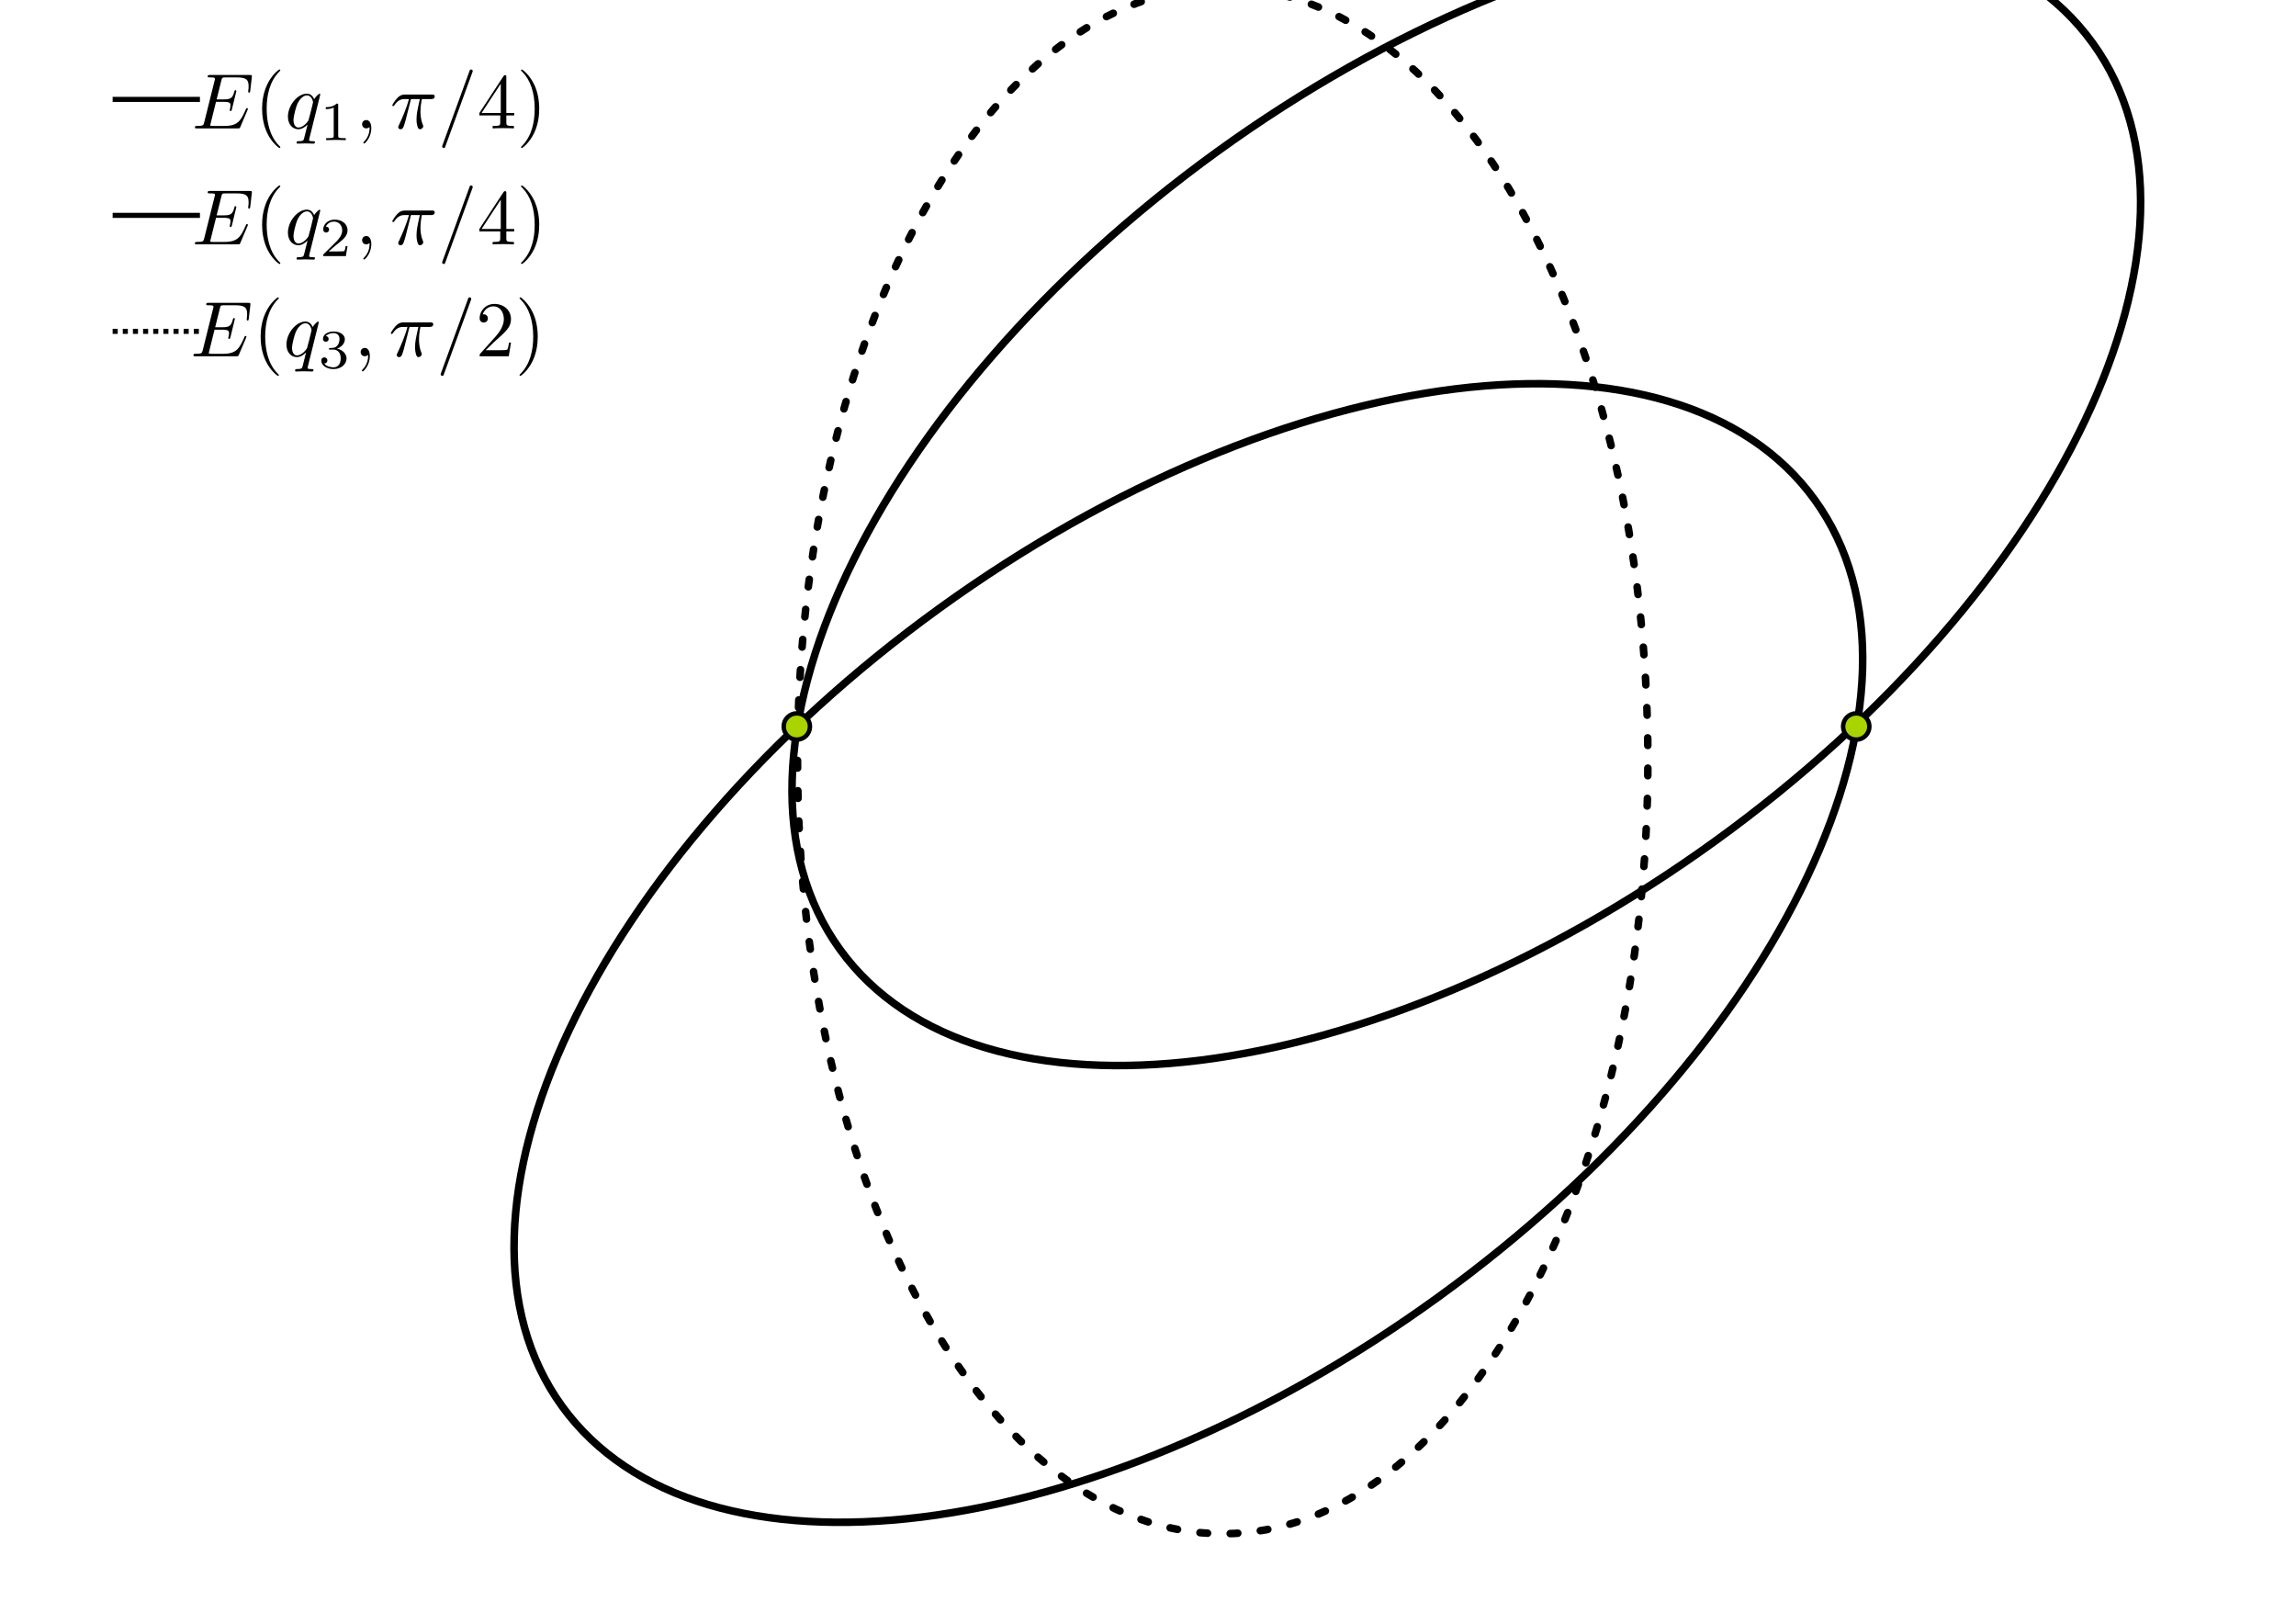
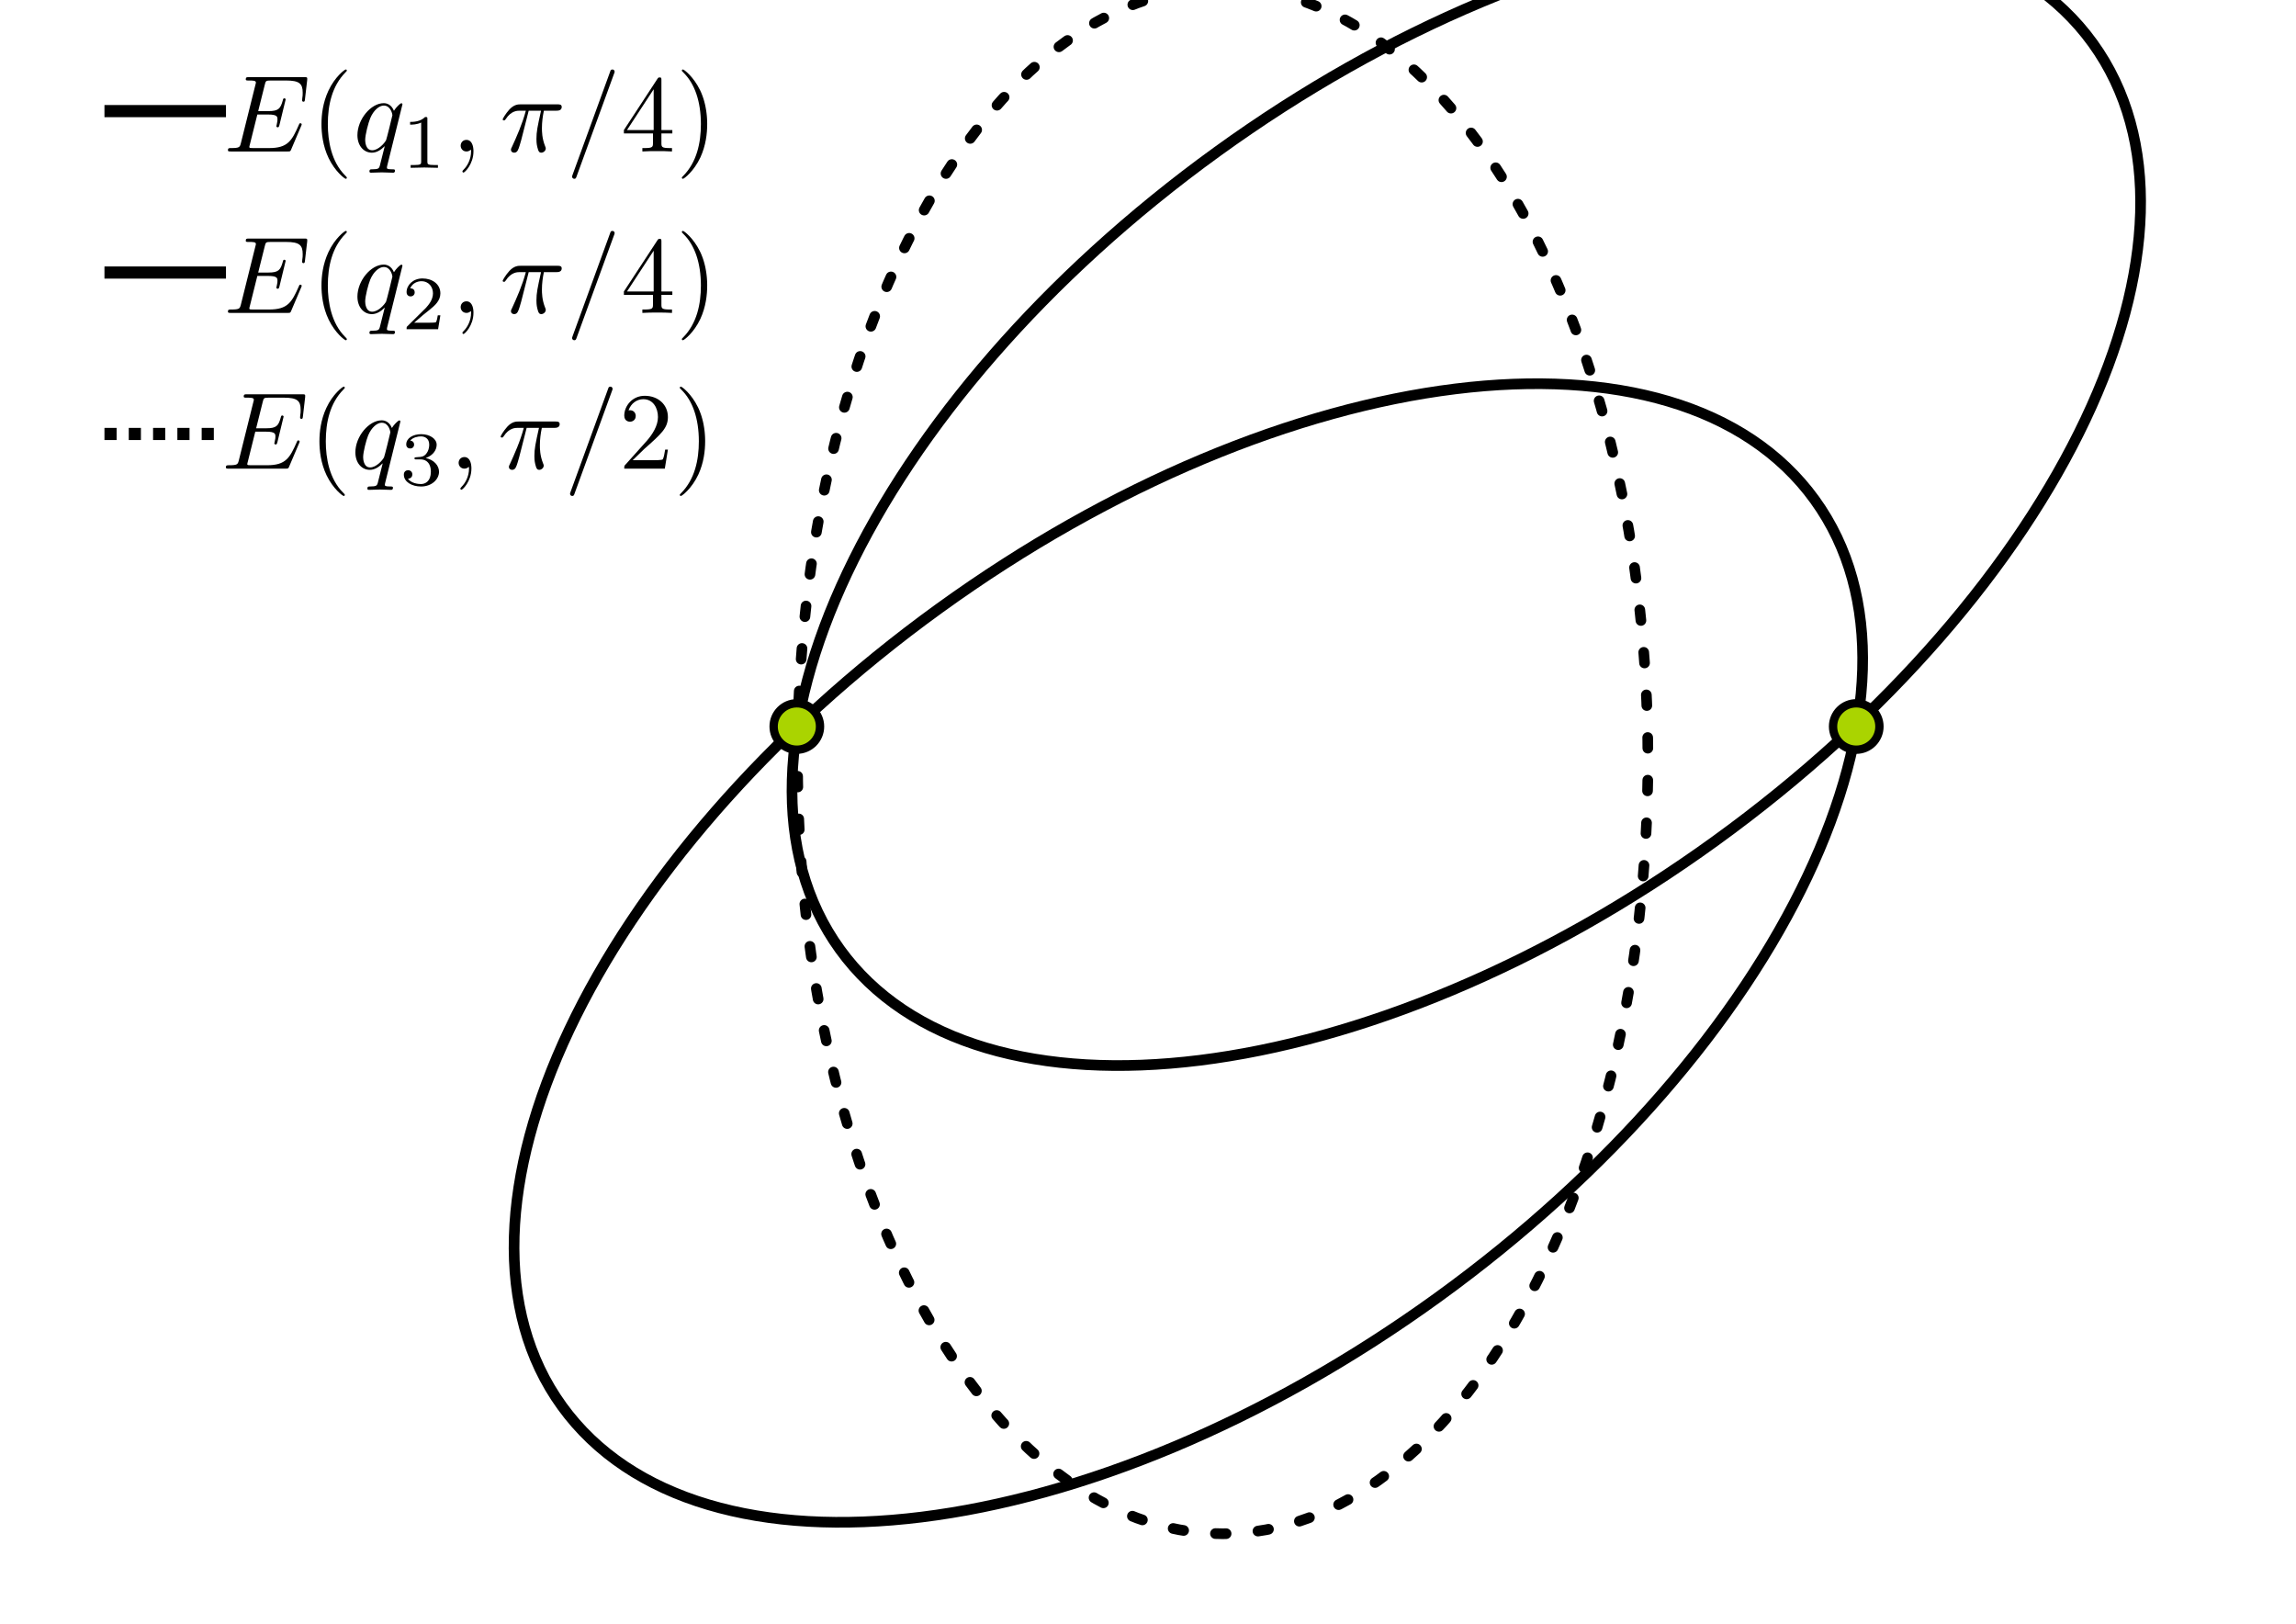
<svg xmlns="http://www.w3.org/2000/svg" width="297mm" height="210mm" viewBox="0 0 297 210" version="1.1" id="svg8">
  <defs id="defs2" />
  <g id="layer1" transform="translate(0,-87)" style="display:inline">
-     <ellipse style="fill:none;fill-opacity:1;stroke:#000000;stroke-width:0.979;stroke-linecap:round;stroke-miterlimit:4;stroke-dasharray:none;stroke-dashoffset:0;stroke-opacity:1" id="path815" cx="1.334" cy="260.454" rx="100" ry="55" transform="rotate(-35.87812)" />
-     <ellipse style="fill:none;fill-opacity:1;stroke:#000000;stroke-width:0.979;stroke-linecap:round;stroke-miterlimit:4;stroke-dasharray:none;stroke-dashoffset:0;stroke-opacity:1" id="path815-6" cx="65.085" cy="233.661" rx="100" ry="55" transform="rotate(-35.87812)" />
-     <ellipse style="fill:none;fill-opacity:1;stroke:#000000;stroke-width:0.979;stroke-linecap:round;stroke-miterlimit:4;stroke-dasharray:0.979, 2.937;stroke-dashoffset:0;stroke-opacity:1" id="path855" cx="-185.365" cy="158.165" rx="100" ry="55" transform="rotate(-90)" />
-     <circle style="fill:#aad400;fill-opacity:1;stroke:#000000;stroke-width:0.579;stroke-linecap:round;stroke-miterlimit:4;stroke-dasharray:none;stroke-dashoffset:0;stroke-opacity:1" id="path817" cx="103.074" cy="180.961" r="1.7" />
-     <circle style="fill:#aad400;fill-opacity:1;stroke:#000000;stroke-width:0.579;stroke-linecap:round;stroke-miterlimit:4;stroke-dasharray:none;stroke-dashoffset:0;stroke-opacity:1" id="path817-3" cx="240.115" cy="180.961" r="1.7" />
-     <path style="fill:none;stroke:#000000;stroke-width:0.656;stroke-linecap:butt;stroke-linejoin:miter;stroke-miterlimit:4;stroke-dasharray:none;stroke-opacity:1" d="M 14.571,99.854 H 25.864" id="path859" />
-     <path style="display:inline;fill:none;stroke:#000000;stroke-width:0.656;stroke-linecap:butt;stroke-linejoin:miter;stroke-miterlimit:4;stroke-dasharray:none;stroke-opacity:1" d="M 14.571,114.854 H 25.864" id="path859-7" />
-     <path style="display:inline;fill:none;stroke:#000000;stroke-width:0.656;stroke-linecap:butt;stroke-linejoin:miter;stroke-miterlimit:4;stroke-dasharray:0.656, 0.656;stroke-dashoffset:0;stroke-opacity:1" d="M 14.571,129.854 H 25.864" id="path859-7-5" />
-     <g id="g921" transform="matrix(0.6797954,0,0,0.6797954,-32.38613,35.01992)">
+     <ellipse style="fill:none;fill-opacity:1;stroke:#000000;stroke-width:1.379;stroke-linecap:round;stroke-miterlimit:4;stroke-dasharray:none;stroke-dashoffset:0;stroke-opacity:1" id="path815" cx="1.334" cy="260.454" rx="100" ry="55" transform="rotate(-35.87812)" />
+     <ellipse style="fill:none;fill-opacity:1;stroke:#000000;stroke-width:1.379;stroke-linecap:round;stroke-miterlimit:4;stroke-dasharray:none;stroke-dashoffset:0;stroke-opacity:1" id="path815-6" cx="65.085" cy="233.661" rx="100" ry="55" transform="rotate(-35.87812)" />
+     <ellipse style="fill:none;fill-opacity:1;stroke:#000000;stroke-width:1.379;stroke-linecap:round;stroke-miterlimit:4;stroke-dasharray:1.379,4.137;stroke-dashoffset:0;stroke-opacity:1" id="path855" cx="-185.365" cy="158.165" rx="100" ry="55" transform="rotate(-90)" />
+     <circle style="fill:#aad400;fill-opacity:1;stroke:#000000;stroke-width:1.079;stroke-linecap:round;stroke-miterlimit:4;stroke-dasharray:none;stroke-dashoffset:0;stroke-opacity:1" id="path817" cx="103.074" cy="180.961" r="3" />
+     <circle style="fill:#aad400;fill-opacity:1;stroke:#000000;stroke-width:1.079;stroke-linecap:round;stroke-miterlimit:4;stroke-dasharray:none;stroke-dashoffset:0;stroke-opacity:1" id="path817-3" cx="240.115" cy="180.961" r="3" />
+     <path style="fill:none;stroke:#000000;stroke-width:1.572;stroke-linecap:butt;stroke-linejoin:miter;stroke-miterlimit:4;stroke-dasharray:none;stroke-opacity:1" d="M 13.512,101.37 H 29.232" id="path859" />
+     <path style="display:inline;fill:none;stroke:#000000;stroke-width:1.572;stroke-linecap:butt;stroke-linejoin:miter;stroke-miterlimit:4;stroke-dasharray:none;stroke-opacity:1" d="M 13.512,122.249 H 29.232" id="path859-7" />
+     <path style="display:inline;fill:none;stroke:#000000;stroke-width:1.572;stroke-linecap:butt;stroke-linejoin:miter;stroke-miterlimit:4;stroke-dasharray:1.572, 1.572;stroke-dashoffset:0;stroke-opacity:1" d="M 13.512,143.127 H 29.232" id="path859-7-5" />
+     <g id="g921" transform="matrix(0.9462087,0,0,0.9462087,-50.68479,11.12743)">
      <g word-spacing="normal" letter-spacing="normal" font-size-adjust="none" font-stretch="normal" font-weight="normal" font-variant="normal" font-style="normal" stroke-miterlimit="10.433" xml:space="preserve" transform="matrix(0.3,0,0,-0.3,-52.5,222.75)" id="content" style="font-style:normal;font-variant:normal;font-weight:normal;font-stretch:normal;letter-spacing:normal;word-spacing:normal;text-anchor:start;fill:none;fill-opacity:1;fill-rule:evenodd;stroke:#000000;stroke-linecap:butt;stroke-linejoin:miter;stroke-miterlimit:10.433;stroke-dasharray:none;stroke-dashoffset:0;stroke-opacity:1">
        <path id="path902" d="m 490.8,417.81 0.01,0.02 0.01,0.03 0.02,0.05 0.02,0.05 0.02,0.05 0.02,0.05 0.02,0.05 0.02,0.05 0.01,0.05 0.01,0.03 0.01,0.02 0.01,0.02 0.01,0.03 v 0.02 l 0.01,0.02 0.01,0.02 v 0.02 l 0.01,0.02 v 0.02 l 0.01,0.01 v 0.02 0.02 0.01 0.01 l 0.01,0.01 c 0,0.05 0,0.55 -0.6,0.55 -0.45,0 -0.55,-0.3 -0.64,-0.61 -3.25,-7.38 -5.08,-10.7 -13.61,-10.7 h -7.26 c -0.71,0 -0.8,0 -1.1,0.04 -0.5,0.05 -0.65,0.1 -0.65,0.5 0,0.14 0,0.25 0.25,1.14 l 3.39,13.61 h 4.93 c 4.24,0 4.24,-1.04 4.24,-2.29 0,-0.35 0,-0.96 -0.36,-2.44 -0.09,-0.25 -0.14,-0.41 -0.14,-0.55 0,-0.25 0.19,-0.55 0.64,-0.55 0.41,0 0.55,0.25 0.75,0.99 l 2.84,11.67 c 0,0.3 -0.25,0.55 -0.61,0.55 -0.43,0 -0.54,-0.3 -0.68,-0.91 -1.05,-3.78 -1.96,-4.92 -6.54,-4.92 h -4.68 l 3,12 c 0.43,1.75 0.5,1.94 2.68,1.94 h 7.02 c 6.08,0 7.58,-1.44 7.58,-5.53 0,-1.19 0,-1.29 -0.2,-2.64 0,-0.3 -0.05,-0.65 -0.05,-0.9 0,-0.25 0.15,-0.59 0.59,-0.59 0.56,0 0.61,0.3 0.71,1.25 l 1,8.61 c 0.14,1.34 -0.1,1.34 -1.35,1.34 h -25.15 c -1,0 -1.5,0 -1.5,-1 0,-0.54 0.45,-0.54 1.39,-0.54 1.84,0 3.23,0 3.23,-0.89 0,-0.21 0,-0.3 -0.25,-1.21 l -6.56,-26.34 c -0.5,-1.95 -0.61,-2.34 -4.55,-2.34 -0.84,0 -1.39,0 -1.39,-0.96 0,-0.59 0.45,-0.59 1.39,-0.59 h 25.86 c 1.16,0 1.2,0.05 1.55,0.84 z" style="fill:#000000;stroke-width:0" />
        <path id="path904" d="m 511.6,394.25 v 0.02 0.03 0.01 0.02 l -0.01,0.01 v 0.02 l -0.01,0.01 v 0.02 l -0.01,0.02 -0.01,0.02 -0.01,0.02 -0.02,0.03 -0.01,0.02 -0.02,0.03 -0.02,0.03 -0.03,0.03 -0.02,0.03 -0.03,0.04 -0.02,0.02 -0.02,0.02 -0.01,0.02 -0.02,0.02 -0.02,0.02 -0.02,0.03 -0.02,0.02 -0.02,0.02 -0.03,0.03 -0.02,0.02 -0.03,0.03 -0.02,0.03 -0.03,0.03 -0.02,0.03 -0.03,0.03 -0.03,0.03 -0.03,0.03 -0.04,0.03 -0.03,0.04 -0.03,0.03 -0.04,0.04 -0.04,0.03 -0.03,0.04 -0.04,0.04 c -6.22,6.28 -7.81,15.69 -7.81,23.31 0,8.67 1.89,17.35 8.01,23.56 0.64,0.61 0.64,0.71 0.64,0.86 0,0.35 -0.19,0.49 -0.48,0.49 -0.5,0 -4.99,-3.38 -7.92,-9.7 -2.55,-5.49 -3.15,-11.02 -3.15,-15.21 0,-3.89 0.55,-9.9 3.29,-15.54 2.98,-6.13 7.28,-9.36 7.78,-9.36 0.29,0 0.48,0.14 0.48,0.5 z" style="fill:#000000;stroke-width:0" />
        <path id="path906" d="m 536.95,427.67 v 0.02 0.02 0.02 l -0.01,0.02 v 0.02 l -0.01,0.02 v 0.02 l -0.01,0.02 -0.01,0.02 v 0.02 l -0.01,0.02 -0.01,0.03 -0.02,0.02 -0.01,0.02 -0.01,0.02 -0.02,0.01 -0.01,0.02 -0.02,0.02 -0.02,0.02 -0.01,0.01 -0.02,0.02 -0.03,0.01 -0.02,0.02 -0.02,0.01 -0.03,0.01 -0.02,0.01 -0.03,0.01 h -0.03 l -0.03,0.01 h -0.03 l -0.03,0.01 h -0.01 -0.02 c -0.55,0 -2.53,-1.99 -3.38,-3.44 -1.1,2.69 -3.04,3.48 -4.64,3.48 v -1.09 c 3.24,0 3.94,-4.03 3.94,-4.37 0,-0.32 -2.73,-11.22 -2.89,-11.43 -0.75,-1.39 -3.53,-4.57 -6.33,-4.57 v 0 c -2.98,0 -3.18,3.84 -3.18,4.68 0,2.39 1.43,7.82 2.29,9.91 1.53,3.69 4.13,5.78 6.17,5.78 v 1.09 c -5.87,0 -12,-7.37 -12,-14.59 0,-4.87 2.94,-7.97 6.57,-7.97 2.15,0 4.09,1.19 5.89,2.99 -0.46,-1.74 -2.1,-8.47 -2.25,-8.93 -0.39,-1.39 -0.8,-1.59 -3.58,-1.64 -0.66,0 -1.16,0 -1.16,-1 0,-0.04 0,-0.54 0.66,-0.54 1.59,0 3.33,0.15 4.98,0.15 1.69,0 3.49,-0.15 5.13,-0.15 0.25,0 0.89,0 0.89,1 0,0.54 -0.49,0.54 -1.28,0.54 -2.41,0 -2.41,0.36 -2.41,0.8 0,0.36 0.11,0.66 0.2,1.09 z" style="fill:#000000;stroke-width:0" />
        <path id="path908" d="m 548.31,420.92 v 0.04 0.04 0.05 0.04 0.03 0.04 0.04 0.03 0.04 0.03 l -0.01,0.03 v 0.03 0.03 l -0.01,0.03 v 0.03 0.02 l -0.01,0.03 v 0.02 l -0.01,0.03 v 0.02 l -0.01,0.04 -0.02,0.04 -0.02,0.03 -0.02,0.03 -0.02,0.03 -0.02,0.03 -0.03,0.02 -0.03,0.02 -0.03,0.02 -0.04,0.01 -0.04,0.01 -0.05,0.02 h -0.02 -0.02 l -0.03,0.01 h -0.03 l -0.02,0.01 h -0.03 -0.03 -0.03 -0.03 l -0.04,0.01 h -0.03 -0.04 -0.03 -0.04 -0.04 -0.04 -0.04 -0.04 -0.05 -0.04 c -2.24,-2.2 -5.39,-2.23 -6.83,-2.23 v -1.25 c 0.84,0 3.14,0 5.04,0.97 v -17.77 c 0,-1.16 0,-1.61 -3.48,-1.61 h -1.31 v -1.25 c 0.62,0.03 4.9,0.14 6.2,0.14 1.08,0 5.47,-0.11 6.23,-0.14 v 1.25 h -1.32 c -3.49,0 -3.49,0.45 -3.49,1.61 z" style="fill:#000000;stroke-width:0" />
        <path id="path910" d="m 569.31,406.25 v 0.3 l -0.02,0.3 -0.01,0.29 -0.03,0.28 -0.03,0.27 -0.04,0.26 -0.04,0.26 -0.05,0.24 -0.06,0.24 -0.07,0.23 -0.07,0.22 -0.07,0.21 -0.09,0.2 -0.09,0.19 -0.09,0.19 -0.1,0.17 -0.11,0.16 -0.11,0.16 -0.12,0.14 -0.12,0.13 -0.13,0.13 -0.13,0.11 -0.14,0.1 -0.15,0.1 -0.15,0.08 -0.15,0.07 -0.16,0.06 -0.16,0.05 -0.17,0.04 -0.17,0.03 -0.18,0.01 -0.18,0.01 c -1.64,0 -2.64,-1.25 -2.64,-2.64 0,-1.34 1,-2.64 2.64,-2.64 0.6,0 1.25,0.2 1.75,0.64 0.14,0.11 0.2,0.16 0.25,0.16 0.05,0 0.1,-0.05 0.1,-0.75 0,-3.69 -1.74,-6.68 -3.4,-8.32 -0.54,-0.54 -0.54,-0.65 -0.54,-0.79 0,-0.36 0.25,-0.55 0.5,-0.55 0.54,0 4.53,3.83 4.53,9.66 z" style="fill:#000000;stroke-width:0" />
        <path id="path912" d="m 594.48,424.78 h 5.62 c -1.63,-7.38 -2.09,-9.52 -2.09,-12.85 0,-0.75 0,-2.09 0.41,-3.79 0.5,-2.19 1.05,-2.49 1.8,-2.49 0.98,0 2.03,0.89 2.03,1.89 0,0.3 0,0.41 -0.3,1.1 -1.44,3.59 -1.44,6.82 -1.44,8.22 0,2.64 0.34,5.34 0.89,7.92 h 5.69 c 0.64,0 2.44,0 2.44,1.7 0,1.19 -1.05,1.19 -2,1.19 h -16.69 c -1.09,0 -2.99,0 -5.17,-2.35 -1.75,-1.93 -3.05,-4.23 -3.05,-4.48 0,-0.05 0,-0.48 0.6,-0.48 0.4,0 0.5,0.18 0.79,0.59 2.46,3.83 5.34,3.83 6.33,3.83 h 2.84 c -1.59,-6.02 -4.28,-12.05 -6.37,-16.58 -0.41,-0.75 -0.41,-0.86 -0.41,-1.2 0,-0.96 0.8,-1.35 1.45,-1.35 1.5,0 1.9,1.39 2.49,3.24 0.7,2.29 0.7,2.39 1.34,4.89 z" style="fill:#000000;stroke-width:0" />
        <path id="path914" d="m 633.39,441.67 0.01,0.03 0.01,0.03 0.01,0.03 0.01,0.03 0.02,0.02 v 0.03 l 0.01,0.03 0.01,0.02 0.02,0.05 0.02,0.05 0.01,0.04 0.02,0.05 0.01,0.04 0.01,0.04 0.01,0.03 0.01,0.04 0.01,0.03 0.01,0.03 v 0.03 l 0.01,0.02 0.01,0.03 v 0.02 0.02 l 0.01,0.02 v 0.02 0.02 l 0.01,0.01 v 0.02 0.01 0.01 0.01 0.01 0.01 0.01 0.01 0 c 0,0.55 -0.45,0.99 -1,0.99 -0.34,0 -0.7,-0.14 -0.84,-0.44 l -17.3,-47.48 c -0.25,-0.64 -0.25,-0.85 -0.25,-0.89 0,-0.55 0.45,-1 1,-1 0.66,0 0.8,0.34 1.09,1.18 z" style="fill:#000000;stroke-width:0" />
        <path id="path916" d="m 651.11,414.42 v -4.33 c 0,-1.8 -0.09,-2.34 -3.78,-2.34 h -1.05 v -1.55 c 2.05,0.16 4.65,0.16 6.74,0.16 2.09,0 4.73,0 6.76,-0.16 v 1.55 h -1.04 c -3.69,0 -3.78,0.54 -3.78,2.34 v 4.33 h 4.98 v 1.54 h -4.98 v 22.68 c 0,1 0,1.29 -0.8,1.29 -0.45,0 -0.59,0 -1,-0.61 l -15.3,-23.36 h 1.41 l 12.16,18.58 v -18.58 h -12.16 -1.41 v -1.54 z" style="fill:#000000;stroke-width:0" />
        <path id="path918" d="m 675.82,418.65 v 0.37 l -0.01,0.39 -0.01,0.39 -0.01,0.41 -0.04,0.84 -0.06,0.88 -0.08,0.92 -0.11,0.95 -0.13,0.97 -0.17,1.01 -0.19,1.02 -0.23,1.03 -0.27,1.05 -0.3,1.06 -0.35,1.07 -0.4,1.07 -0.21,0.53 -0.22,0.53 -0.24,0.53 -0.25,0.53 c -2.99,6.12 -7.27,9.36 -7.77,9.36 -0.29,0 -0.5,-0.19 -0.5,-0.49 0,-0.15 0,-0.25 0.94,-1.15 4.89,-4.92 7.74,-12.85 7.74,-23.27 0,-8.51 -1.85,-17.28 -8.04,-23.56 -0.64,-0.59 -0.64,-0.7 -0.64,-0.84 0,-0.3 0.21,-0.5 0.5,-0.5 0.5,0 4.97,3.39 7.93,9.71 2.53,5.47 3.12,11 3.12,15.19 z" style="fill:#000000;stroke-width:0" />
      </g>
    </g>
-     <g id="g978" transform="matrix(0.6797954,0,0,0.6797954,-32.38613,50.01992)">
+     <g id="g978" transform="matrix(0.9462087,0,0,0.9462087,-50.68479,32.00597)">
      <g word-spacing="normal" letter-spacing="normal" font-size-adjust="none" font-stretch="normal" font-weight="normal" font-variant="normal" font-style="normal" stroke-miterlimit="10.433" xml:space="preserve" transform="matrix(0.3,0,0,-0.3,-52.5,222.75)" id="g976" style="font-style:normal;font-variant:normal;font-weight:normal;font-stretch:normal;letter-spacing:normal;word-spacing:normal;text-anchor:start;fill:none;fill-opacity:1;fill-rule:evenodd;stroke:#000000;stroke-linecap:butt;stroke-linejoin:miter;stroke-miterlimit:10.433;stroke-dasharray:none;stroke-dashoffset:0;stroke-opacity:1">
        <path id="path958" d="m 490.8,417.81 0.01,0.02 0.01,0.03 0.02,0.05 0.02,0.05 0.02,0.05 0.02,0.05 0.02,0.05 0.02,0.05 0.01,0.05 0.01,0.03 0.01,0.02 0.01,0.02 0.01,0.03 v 0.02 l 0.01,0.02 0.01,0.02 v 0.02 l 0.01,0.02 v 0.02 l 0.01,0.01 v 0.02 0.02 0.01 0.01 l 0.01,0.01 c 0,0.05 0,0.55 -0.6,0.55 -0.45,0 -0.55,-0.3 -0.64,-0.61 -3.25,-7.38 -5.08,-10.7 -13.61,-10.7 h -7.26 c -0.71,0 -0.8,0 -1.1,0.04 -0.5,0.05 -0.65,0.1 -0.65,0.5 0,0.14 0,0.25 0.25,1.14 l 3.39,13.61 h 4.93 c 4.24,0 4.24,-1.04 4.24,-2.29 0,-0.35 0,-0.96 -0.36,-2.44 -0.09,-0.25 -0.14,-0.41 -0.14,-0.55 0,-0.25 0.19,-0.55 0.64,-0.55 0.41,0 0.55,0.25 0.75,0.99 l 2.84,11.67 c 0,0.3 -0.25,0.55 -0.61,0.55 -0.43,0 -0.54,-0.3 -0.68,-0.91 -1.05,-3.78 -1.96,-4.92 -6.54,-4.92 h -4.68 l 3,12 c 0.43,1.75 0.5,1.94 2.68,1.94 h 7.02 c 6.08,0 7.58,-1.44 7.58,-5.53 0,-1.19 0,-1.29 -0.2,-2.64 0,-0.3 -0.05,-0.65 -0.05,-0.9 0,-0.25 0.15,-0.59 0.59,-0.59 0.56,0 0.61,0.3 0.71,1.25 l 1,8.61 c 0.14,1.34 -0.1,1.34 -1.35,1.34 h -25.15 c -1,0 -1.5,0 -1.5,-1 0,-0.54 0.45,-0.54 1.39,-0.54 1.84,0 3.23,0 3.23,-0.89 0,-0.21 0,-0.3 -0.25,-1.21 l -6.56,-26.34 c -0.5,-1.95 -0.61,-2.34 -4.55,-2.34 -0.84,0 -1.39,0 -1.39,-0.96 0,-0.59 0.45,-0.59 1.39,-0.59 h 25.86 c 1.16,0 1.2,0.05 1.55,0.84 z" style="fill:#000000;stroke-width:0" />
        <path id="path960" d="m 511.6,394.25 v 0.02 0.03 0.01 0.02 l -0.01,0.01 v 0.02 l -0.01,0.01 v 0.02 l -0.01,0.02 -0.01,0.02 -0.01,0.02 -0.02,0.03 -0.01,0.02 -0.02,0.03 -0.02,0.03 -0.03,0.03 -0.02,0.03 -0.03,0.04 -0.02,0.02 -0.02,0.02 -0.01,0.02 -0.02,0.02 -0.02,0.02 -0.02,0.03 -0.02,0.02 -0.02,0.02 -0.03,0.03 -0.02,0.02 -0.03,0.03 -0.02,0.03 -0.03,0.03 -0.02,0.03 -0.03,0.03 -0.03,0.03 -0.03,0.03 -0.04,0.03 -0.03,0.04 -0.03,0.03 -0.04,0.04 -0.04,0.03 -0.03,0.04 -0.04,0.04 c -6.22,6.28 -7.81,15.69 -7.81,23.31 0,8.67 1.89,17.35 8.01,23.56 0.64,0.61 0.64,0.71 0.64,0.86 0,0.35 -0.19,0.49 -0.48,0.49 -0.5,0 -4.99,-3.38 -7.92,-9.7 -2.55,-5.49 -3.15,-11.02 -3.15,-15.21 0,-3.89 0.55,-9.9 3.29,-15.54 2.98,-6.13 7.28,-9.36 7.78,-9.36 0.29,0 0.48,0.14 0.48,0.5 z" style="fill:#000000;stroke-width:0" />
        <path id="path962" d="m 536.95,427.67 v 0.02 0.02 0.02 l -0.01,0.02 v 0.02 l -0.01,0.02 v 0.02 l -0.01,0.02 -0.01,0.02 v 0.02 l -0.01,0.02 -0.01,0.03 -0.02,0.02 -0.01,0.02 -0.01,0.02 -0.02,0.01 -0.01,0.02 -0.02,0.02 -0.02,0.02 -0.01,0.01 -0.02,0.02 -0.03,0.01 -0.02,0.02 -0.02,0.01 -0.03,0.01 -0.02,0.01 -0.03,0.01 h -0.03 l -0.03,0.01 h -0.03 l -0.03,0.01 h -0.01 -0.02 c -0.55,0 -2.53,-1.99 -3.38,-3.44 -1.1,2.69 -3.04,3.48 -4.64,3.48 v -1.09 c 3.24,0 3.94,-4.03 3.94,-4.37 0,-0.32 -2.73,-11.22 -2.89,-11.43 -0.75,-1.39 -3.53,-4.57 -6.33,-4.57 v 0 c -2.98,0 -3.18,3.84 -3.18,4.68 0,2.39 1.43,7.82 2.29,9.91 1.53,3.69 4.13,5.78 6.17,5.78 v 1.09 c -5.87,0 -12,-7.37 -12,-14.59 0,-4.87 2.94,-7.97 6.57,-7.97 2.15,0 4.09,1.19 5.89,2.99 -0.46,-1.74 -2.1,-8.47 -2.25,-8.93 -0.39,-1.39 -0.8,-1.59 -3.58,-1.64 -0.66,0 -1.16,0 -1.16,-1 0,-0.04 0,-0.54 0.66,-0.54 1.59,0 3.33,0.15 4.98,0.15 1.69,0 3.49,-0.15 5.13,-0.15 0.25,0 0.89,0 0.89,1 0,0.54 -0.49,0.54 -1.28,0.54 -2.41,0 -2.41,0.36 -2.41,0.8 0,0.36 0.11,0.66 0.2,1.09 z" style="fill:#000000;stroke-width:0" />
        <path id="path964" d="m 554.23,405.11 h -1.18 c -0.1,-0.77 -0.46,-2.83 -0.91,-3.18 -0.26,-0.2 -2.95,-0.2 -3.44,-0.2 h -6.42 c 3.66,3.23 4.88,4.2 6.97,5.84 2.58,2.07 4.98,4.22 4.98,7.54 0,4.21 -3.68,6.79 -8.15,6.79 -4.31,0 -7.25,-3.03 -7.25,-6.23 0,-1.78 1.5,-1.96 1.86,-1.96 0.83,0 1.84,0.6 1.84,1.85 0,0.62 -0.25,1.84 -2.06,1.84 1.08,2.47 3.45,3.24 5.09,3.24 3.49,0 5.3,-2.71 5.3,-5.53 0,-3.04 -2.16,-5.44 -3.28,-6.69 l -8.39,-8.3 c -0.36,-0.31 -0.36,-0.39 -0.36,-1.36 h 14.36 z" style="fill:#000000;stroke-width:0" />
        <path id="path966" d="m 569.31,406.25 v 0.3 l -0.02,0.3 -0.01,0.29 -0.03,0.28 -0.03,0.27 -0.04,0.26 -0.04,0.26 -0.05,0.24 -0.06,0.24 -0.07,0.23 -0.07,0.22 -0.07,0.21 -0.09,0.2 -0.09,0.19 -0.09,0.19 -0.1,0.17 -0.11,0.16 -0.11,0.16 -0.12,0.14 -0.12,0.13 -0.13,0.13 -0.13,0.11 -0.14,0.1 -0.15,0.1 -0.15,0.08 -0.15,0.07 -0.16,0.06 -0.16,0.05 -0.17,0.04 -0.17,0.03 -0.18,0.01 -0.18,0.01 c -1.64,0 -2.64,-1.25 -2.64,-2.64 0,-1.34 1,-2.64 2.64,-2.64 0.6,0 1.25,0.2 1.75,0.64 0.14,0.11 0.2,0.16 0.25,0.16 0.05,0 0.1,-0.05 0.1,-0.75 0,-3.69 -1.74,-6.68 -3.4,-8.32 -0.54,-0.54 -0.54,-0.65 -0.54,-0.79 0,-0.36 0.25,-0.55 0.5,-0.55 0.54,0 4.53,3.83 4.53,9.66 z" style="fill:#000000;stroke-width:0" />
        <path id="path968" d="m 594.48,424.78 h 5.62 c -1.63,-7.38 -2.09,-9.52 -2.09,-12.85 0,-0.75 0,-2.09 0.41,-3.79 0.5,-2.19 1.05,-2.49 1.8,-2.49 0.98,0 2.03,0.89 2.03,1.89 0,0.3 0,0.41 -0.3,1.1 -1.44,3.59 -1.44,6.82 -1.44,8.22 0,2.64 0.34,5.34 0.89,7.92 h 5.69 c 0.64,0 2.44,0 2.44,1.7 0,1.19 -1.05,1.19 -2,1.19 h -16.69 c -1.09,0 -2.99,0 -5.17,-2.35 -1.75,-1.93 -3.05,-4.23 -3.05,-4.48 0,-0.05 0,-0.48 0.6,-0.48 0.4,0 0.5,0.18 0.79,0.59 2.46,3.83 5.34,3.83 6.33,3.83 h 2.84 c -1.59,-6.02 -4.28,-12.05 -6.37,-16.58 -0.41,-0.75 -0.41,-0.86 -0.41,-1.2 0,-0.96 0.8,-1.35 1.45,-1.35 1.5,0 1.9,1.39 2.49,3.24 0.7,2.29 0.7,2.39 1.34,4.89 z" style="fill:#000000;stroke-width:0" />
        <path id="path970" d="m 633.39,441.67 0.01,0.03 0.01,0.03 0.01,0.03 0.01,0.03 0.02,0.02 v 0.03 l 0.01,0.03 0.01,0.02 0.02,0.05 0.02,0.05 0.01,0.04 0.02,0.05 0.01,0.04 0.01,0.04 0.01,0.03 0.01,0.04 0.01,0.03 0.01,0.03 v 0.03 l 0.01,0.02 0.01,0.03 v 0.02 0.02 l 0.01,0.02 v 0.02 0.02 l 0.01,0.01 v 0.02 0.01 0.01 0.01 0.01 0.01 0.01 0.01 0 c 0,0.55 -0.45,0.99 -1,0.99 -0.34,0 -0.7,-0.14 -0.84,-0.44 l -17.3,-47.48 c -0.25,-0.64 -0.25,-0.85 -0.25,-0.89 0,-0.55 0.45,-1 1,-1 0.66,0 0.8,0.34 1.09,1.18 z" style="fill:#000000;stroke-width:0" />
        <path id="path972" d="m 651.11,414.42 v -4.33 c 0,-1.8 -0.09,-2.34 -3.78,-2.34 h -1.05 v -1.55 c 2.05,0.16 4.65,0.16 6.74,0.16 2.09,0 4.73,0 6.76,-0.16 v 1.55 h -1.04 c -3.69,0 -3.78,0.54 -3.78,2.34 v 4.33 h 4.98 v 1.54 h -4.98 v 22.68 c 0,1 0,1.29 -0.8,1.29 -0.45,0 -0.59,0 -1,-0.61 l -15.3,-23.36 h 1.41 l 12.16,18.58 v -18.58 h -12.16 -1.41 v -1.54 z" style="fill:#000000;stroke-width:0" />
        <path id="path974" d="m 675.82,418.65 v 0.37 l -0.01,0.39 -0.01,0.39 -0.01,0.41 -0.04,0.84 -0.06,0.88 -0.08,0.92 -0.11,0.95 -0.13,0.97 -0.17,1.01 -0.19,1.02 -0.23,1.03 -0.27,1.05 -0.3,1.06 -0.35,1.07 -0.4,1.07 -0.21,0.53 -0.22,0.53 -0.24,0.53 -0.25,0.53 c -2.99,6.12 -7.27,9.36 -7.77,9.36 -0.29,0 -0.5,-0.19 -0.5,-0.49 0,-0.15 0,-0.25 0.94,-1.15 4.89,-4.92 7.74,-12.85 7.74,-23.27 0,-8.51 -1.85,-17.28 -8.04,-23.56 -0.64,-0.59 -0.64,-0.7 -0.64,-0.84 0,-0.3 0.21,-0.5 0.5,-0.5 0.5,0 4.97,3.39 7.93,9.71 2.53,5.47 3.12,11 3.12,15.19 z" style="fill:#000000;stroke-width:0" />
      </g>
    </g>
-     <g id="g1046" transform="matrix(0.6797954,0,0,0.6797954,-32.57634,64.49075)">
+     <g id="g1046" transform="matrix(0.9462087,0,0,0.9462087,-50.94954,52.14795)">
      <g word-spacing="normal" letter-spacing="normal" font-size-adjust="none" font-stretch="normal" font-weight="normal" font-variant="normal" font-style="normal" stroke-miterlimit="10.433" xml:space="preserve" transform="matrix(0.3,0,0,-0.3,-52.5,222.75)" id="g1044" style="font-style:normal;font-variant:normal;font-weight:normal;font-stretch:normal;letter-spacing:normal;word-spacing:normal;text-anchor:start;fill:none;fill-opacity:1;fill-rule:evenodd;stroke:#000000;stroke-linecap:butt;stroke-linejoin:miter;stroke-miterlimit:10.433;stroke-dasharray:none;stroke-dashoffset:0;stroke-opacity:1">
        <path id="path1026" d="m 490.8,417.81 0.01,0.02 0.01,0.03 0.02,0.05 0.02,0.05 0.02,0.05 0.02,0.05 0.02,0.05 0.02,0.05 0.01,0.05 0.01,0.03 0.01,0.02 0.01,0.02 0.01,0.03 v 0.02 l 0.01,0.02 0.01,0.02 v 0.02 l 0.01,0.02 v 0.02 l 0.01,0.01 v 0.02 0.02 0.01 0.01 l 0.01,0.01 c 0,0.05 0,0.55 -0.6,0.55 -0.45,0 -0.55,-0.3 -0.64,-0.61 -3.25,-7.38 -5.08,-10.7 -13.61,-10.7 h -7.26 c -0.71,0 -0.8,0 -1.1,0.04 -0.5,0.05 -0.65,0.1 -0.65,0.5 0,0.14 0,0.25 0.25,1.14 l 3.39,13.61 h 4.93 c 4.24,0 4.24,-1.04 4.24,-2.29 0,-0.35 0,-0.96 -0.36,-2.44 -0.09,-0.25 -0.14,-0.41 -0.14,-0.55 0,-0.25 0.19,-0.55 0.64,-0.55 0.41,0 0.55,0.25 0.75,0.99 l 2.84,11.67 c 0,0.3 -0.25,0.55 -0.61,0.55 -0.43,0 -0.54,-0.3 -0.68,-0.91 -1.05,-3.78 -1.96,-4.92 -6.54,-4.92 h -4.68 l 3,12 c 0.43,1.75 0.5,1.94 2.68,1.94 h 7.02 c 6.08,0 7.58,-1.44 7.58,-5.53 0,-1.19 0,-1.29 -0.2,-2.64 0,-0.3 -0.05,-0.65 -0.05,-0.9 0,-0.25 0.15,-0.59 0.59,-0.59 0.56,0 0.61,0.3 0.71,1.25 l 1,8.61 c 0.14,1.34 -0.1,1.34 -1.35,1.34 h -25.15 c -1,0 -1.5,0 -1.5,-1 0,-0.54 0.45,-0.54 1.39,-0.54 1.84,0 3.23,0 3.23,-0.89 0,-0.21 0,-0.3 -0.25,-1.21 l -6.56,-26.34 c -0.5,-1.95 -0.61,-2.34 -4.55,-2.34 -0.84,0 -1.39,0 -1.39,-0.96 0,-0.59 0.45,-0.59 1.39,-0.59 h 25.86 c 1.16,0 1.2,0.05 1.55,0.84 z" style="fill:#000000;stroke-width:0" />
        <path id="path1028" d="m 511.6,394.25 v 0.02 0.03 0.01 0.02 l -0.01,0.01 v 0.02 l -0.01,0.01 v 0.02 l -0.01,0.02 -0.01,0.02 -0.01,0.02 -0.02,0.03 -0.01,0.02 -0.02,0.03 -0.02,0.03 -0.03,0.03 -0.02,0.03 -0.03,0.04 -0.02,0.02 -0.02,0.02 -0.01,0.02 -0.02,0.02 -0.02,0.02 -0.02,0.03 -0.02,0.02 -0.02,0.02 -0.03,0.03 -0.02,0.02 -0.03,0.03 -0.02,0.03 -0.03,0.03 -0.02,0.03 -0.03,0.03 -0.03,0.03 -0.03,0.03 -0.04,0.03 -0.03,0.04 -0.03,0.03 -0.04,0.04 -0.04,0.03 -0.03,0.04 -0.04,0.04 c -6.22,6.28 -7.81,15.69 -7.81,23.31 0,8.67 1.89,17.35 8.01,23.56 0.64,0.61 0.64,0.71 0.64,0.86 0,0.35 -0.19,0.49 -0.48,0.49 -0.5,0 -4.99,-3.38 -7.92,-9.7 -2.55,-5.49 -3.15,-11.02 -3.15,-15.21 0,-3.89 0.55,-9.9 3.29,-15.54 2.98,-6.13 7.28,-9.36 7.78,-9.36 0.29,0 0.48,0.14 0.48,0.5 z" style="fill:#000000;stroke-width:0" />
        <path id="path1030" d="m 536.95,427.67 v 0.02 0.02 0.02 l -0.01,0.02 v 0.02 l -0.01,0.02 v 0.02 l -0.01,0.02 -0.01,0.02 v 0.02 l -0.01,0.02 -0.01,0.03 -0.02,0.02 -0.01,0.02 -0.01,0.02 -0.02,0.01 -0.01,0.02 -0.02,0.02 -0.02,0.02 -0.01,0.01 -0.02,0.02 -0.03,0.01 -0.02,0.02 -0.02,0.01 -0.03,0.01 -0.02,0.01 -0.03,0.01 h -0.03 l -0.03,0.01 h -0.03 l -0.03,0.01 h -0.01 -0.02 c -0.55,0 -2.53,-1.99 -3.38,-3.44 -1.1,2.69 -3.04,3.48 -4.64,3.48 v -1.09 c 3.24,0 3.94,-4.03 3.94,-4.37 0,-0.32 -2.73,-11.22 -2.89,-11.43 -0.75,-1.39 -3.53,-4.57 -6.33,-4.57 v 0 c -2.98,0 -3.18,3.84 -3.18,4.68 0,2.39 1.43,7.82 2.29,9.91 1.53,3.69 4.13,5.78 6.17,5.78 v 1.09 c -5.87,0 -12,-7.37 -12,-14.59 0,-4.87 2.94,-7.97 6.57,-7.97 2.15,0 4.09,1.19 5.89,2.99 -0.46,-1.74 -2.1,-8.47 -2.25,-8.93 -0.39,-1.39 -0.8,-1.59 -3.58,-1.64 -0.66,0 -1.16,0 -1.16,-1 0,-0.04 0,-0.54 0.66,-0.54 1.59,0 3.33,0.15 4.98,0.15 1.69,0 3.49,-0.15 5.13,-0.15 0.25,0 0.89,0 0.89,1 0,0.54 -0.49,0.54 -1.28,0.54 -2.41,0 -2.41,0.36 -2.41,0.8 0,0.36 0.11,0.66 0.2,1.09 z" style="fill:#000000;stroke-width:0" />
        <path id="path1032" d="m 546.16,410.4 h 0.25 l 0.25,-0.02 0.24,-0.03 0.24,-0.04 0.23,-0.05 0.23,-0.06 0.22,-0.07 0.21,-0.08 0.21,-0.1 0.2,-0.1 0.2,-0.12 0.19,-0.12 0.18,-0.14 0.18,-0.15 0.16,-0.16 0.16,-0.17 0.15,-0.18 0.15,-0.19 0.13,-0.2 0.13,-0.22 0.11,-0.22 0.11,-0.24 0.1,-0.24 0.09,-0.26 0.08,-0.27 0.07,-0.28 0.06,-0.29 0.05,-0.3 0.04,-0.31 0.03,-0.32 0.01,-0.33 0.01,-0.35 c 0,-4.33 -2.52,-5.61 -4.53,-5.61 -1.39,0 -4.47,0.38 -5.92,2.44 1.62,0.06 2.01,1.22 2.01,1.95 0,1.11 -0.84,1.91 -1.92,1.91 -0.97,0 -1.95,-0.59 -1.95,-2.02 0,-3.28 3.62,-5.4 7.84,-5.4 4.84,0 8.19,3.25 8.19,6.73 0,2.72 -2.22,5.44 -6.07,6.24 3.66,1.33 4.99,3.93 4.99,6.06 0,2.75 -3.17,4.81 -7.03,4.81 -3.88,0 -6.83,-1.89 -6.83,-4.67 0,-1.19 0.77,-1.84 1.81,-1.84 1.08,0 1.77,0.79 1.77,1.76 0,1.02 -0.69,1.75 -1.77,1.81 1.22,1.55 3.61,1.93 4.91,1.93 1.56,0 3.76,-0.77 3.76,-3.8 0,-1.47 -0.48,-3.06 -1.39,-4.14 -1.15,-1.33 -2.12,-1.41 -3.87,-1.5 -0.88,-0.08 -0.94,-0.08 -1.11,-0.11 -0.08,0 -0.36,-0.06 -0.36,-0.45 0,-0.49 0.31,-0.49 0.91,-0.49 z" style="fill:#000000;stroke-width:0" />
        <path id="path1034" d="m 569.31,406.25 v 0.3 l -0.02,0.3 -0.01,0.29 -0.03,0.28 -0.03,0.27 -0.04,0.26 -0.04,0.26 -0.05,0.24 -0.06,0.24 -0.07,0.23 -0.07,0.22 -0.07,0.21 -0.09,0.2 -0.09,0.19 -0.09,0.19 -0.1,0.17 -0.11,0.16 -0.11,0.16 -0.12,0.14 -0.12,0.13 -0.13,0.13 -0.13,0.11 -0.14,0.1 -0.15,0.1 -0.15,0.08 -0.15,0.07 -0.16,0.06 -0.16,0.05 -0.17,0.04 -0.17,0.03 -0.18,0.01 -0.18,0.01 c -1.64,0 -2.64,-1.25 -2.64,-2.64 0,-1.34 1,-2.64 2.64,-2.64 0.6,0 1.25,0.2 1.75,0.64 0.14,0.11 0.2,0.16 0.25,0.16 0.05,0 0.1,-0.05 0.1,-0.75 0,-3.69 -1.74,-6.68 -3.4,-8.32 -0.54,-0.54 -0.54,-0.65 -0.54,-0.79 0,-0.36 0.25,-0.55 0.5,-0.55 0.54,0 4.53,3.83 4.53,9.66 z" style="fill:#000000;stroke-width:0" />
        <path id="path1036" d="m 594.48,424.78 h 5.62 c -1.63,-7.38 -2.09,-9.52 -2.09,-12.85 0,-0.75 0,-2.09 0.41,-3.79 0.5,-2.19 1.05,-2.49 1.8,-2.49 0.98,0 2.03,0.89 2.03,1.89 0,0.3 0,0.41 -0.3,1.1 -1.44,3.59 -1.44,6.82 -1.44,8.22 0,2.64 0.34,5.34 0.89,7.92 h 5.69 c 0.64,0 2.44,0 2.44,1.7 0,1.19 -1.05,1.19 -2,1.19 h -16.69 c -1.09,0 -2.99,0 -5.17,-2.35 -1.75,-1.93 -3.05,-4.23 -3.05,-4.48 0,-0.05 0,-0.48 0.6,-0.48 0.4,0 0.5,0.18 0.79,0.59 2.46,3.83 5.34,3.83 6.33,3.83 h 2.84 c -1.59,-6.02 -4.28,-12.05 -6.37,-16.58 -0.41,-0.75 -0.41,-0.86 -0.41,-1.2 0,-0.96 0.8,-1.35 1.45,-1.35 1.5,0 1.9,1.39 2.49,3.24 0.7,2.29 0.7,2.39 1.34,4.89 z" style="fill:#000000;stroke-width:0" />
        <path id="path1038" d="m 633.39,441.67 0.01,0.03 0.01,0.03 0.01,0.03 0.01,0.03 0.02,0.02 v 0.03 l 0.01,0.03 0.01,0.02 0.02,0.05 0.02,0.05 0.01,0.04 0.02,0.05 0.01,0.04 0.01,0.04 0.01,0.03 0.01,0.04 0.01,0.03 0.01,0.03 v 0.03 l 0.01,0.02 0.01,0.03 v 0.02 0.02 l 0.01,0.02 v 0.02 0.02 l 0.01,0.01 v 0.02 0.01 0.01 0.01 0.01 0.01 0.01 0.01 0 c 0,0.55 -0.45,0.99 -1,0.99 -0.34,0 -0.7,-0.14 -0.84,-0.44 l -17.3,-47.48 c -0.25,-0.64 -0.25,-0.85 -0.25,-0.89 0,-0.55 0.45,-1 1,-1 0.66,0 0.8,0.34 1.09,1.18 z" style="fill:#000000;stroke-width:0" />
        <path id="path1040" d="m 642.8,410.04 5.28,5.13 c 7.77,6.87 10.77,9.56 10.77,14.54 0,5.69 -4.49,9.68 -10.57,9.68 -5.63,0 -9.32,-4.6 -9.32,-9.03 0,-2.79 2.5,-2.79 2.64,-2.79 0.86,0 2.59,0.6 2.59,2.64 0,1.3 -0.89,2.6 -2.64,2.6 -0.39,0 -0.5,0 -0.64,-0.05 1.14,3.24 3.83,5.08 6.72,5.08 4.53,0 6.69,-4.05 6.69,-8.13 0,-3.98 -2.5,-7.92 -5.24,-11.01 l -9.56,-10.66 c -0.56,-0.54 -0.56,-0.64 -0.56,-1.84 h 18.48 l 1.41,8.67 h -1.25 c -0.25,-1.5 -0.6,-3.69 -1.1,-4.44 -0.35,-0.39 -3.64,-0.39 -4.73,-0.39 z" style="fill:#000000;stroke-width:0" />
        <path id="path1042" d="m 675.82,418.65 v 0.37 l -0.01,0.39 -0.01,0.39 -0.01,0.41 -0.04,0.84 -0.06,0.88 -0.08,0.92 -0.11,0.95 -0.13,0.97 -0.17,1.01 -0.19,1.02 -0.23,1.03 -0.27,1.05 -0.3,1.06 -0.35,1.07 -0.4,1.07 -0.21,0.53 -0.22,0.53 -0.24,0.53 -0.25,0.53 c -2.99,6.12 -7.27,9.36 -7.77,9.36 -0.29,0 -0.5,-0.19 -0.5,-0.49 0,-0.15 0,-0.25 0.94,-1.15 4.89,-4.92 7.74,-12.85 7.74,-23.27 0,-8.51 -1.85,-17.28 -8.04,-23.56 -0.64,-0.59 -0.64,-0.7 -0.64,-0.84 0,-0.3 0.21,-0.5 0.5,-0.5 0.5,0 4.97,3.39 7.93,9.71 2.53,5.47 3.12,11 3.12,15.19 z" style="fill:#000000;stroke-width:0" />
      </g>
    </g>
  </g>
</svg>
